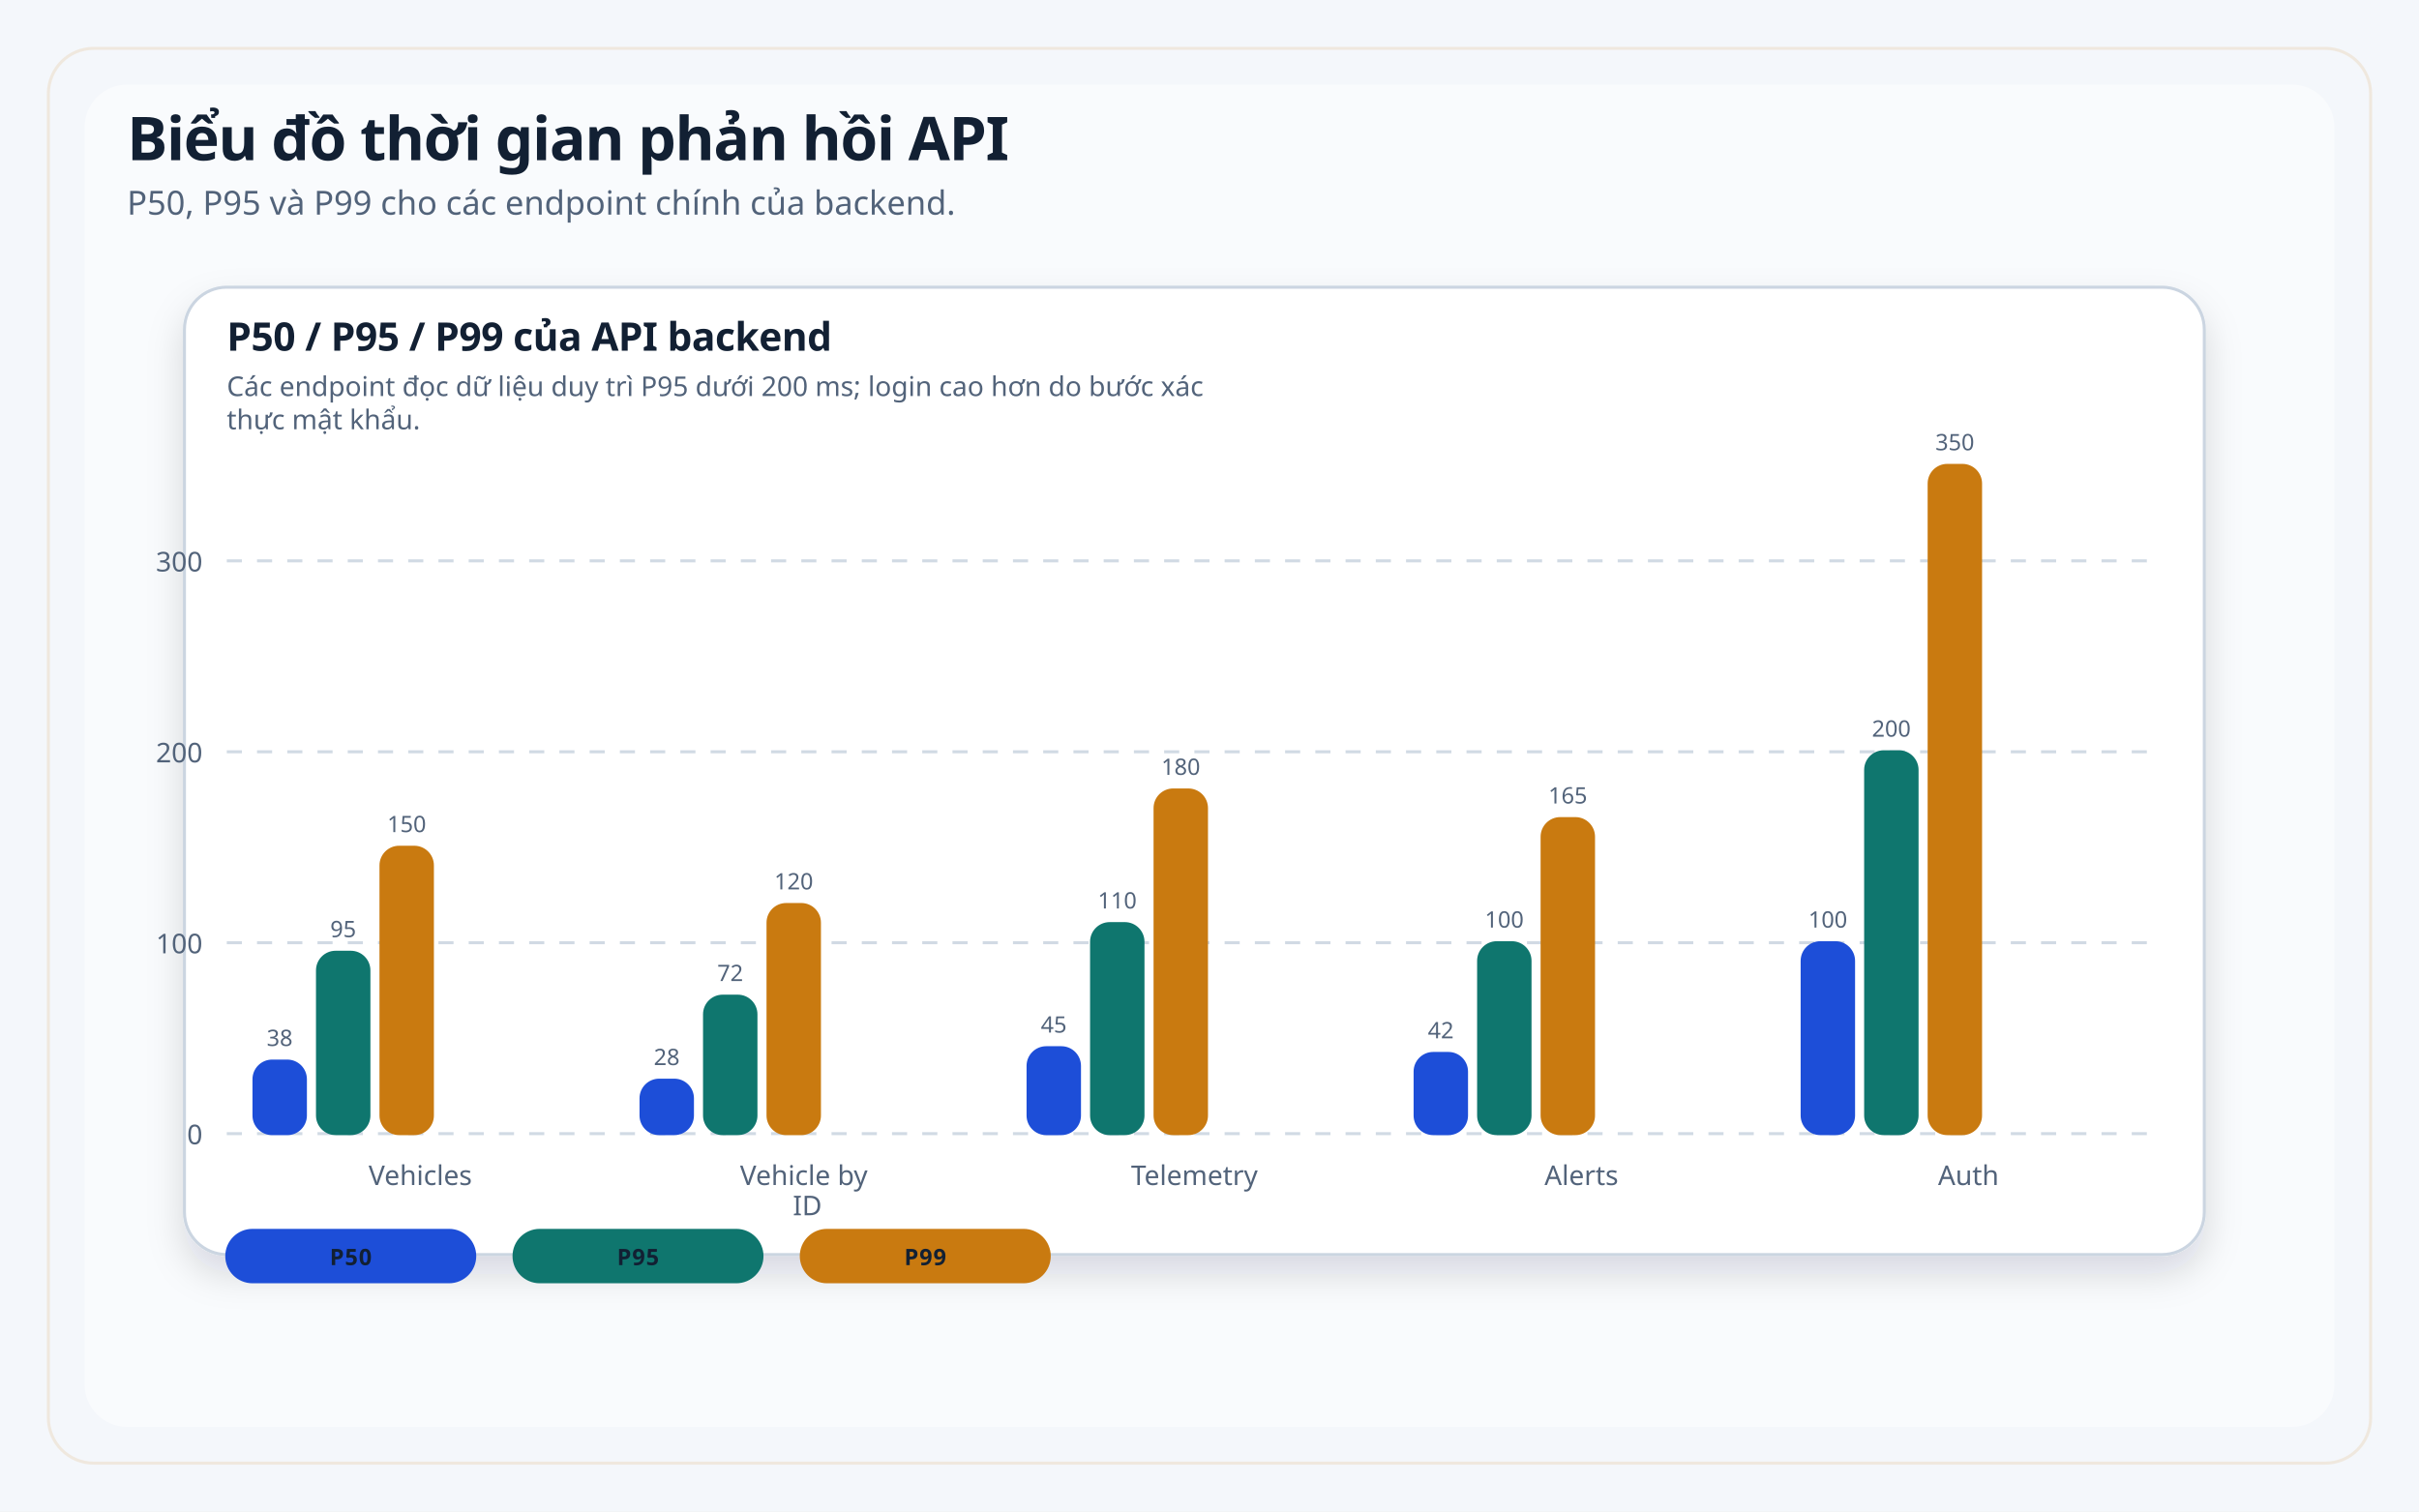
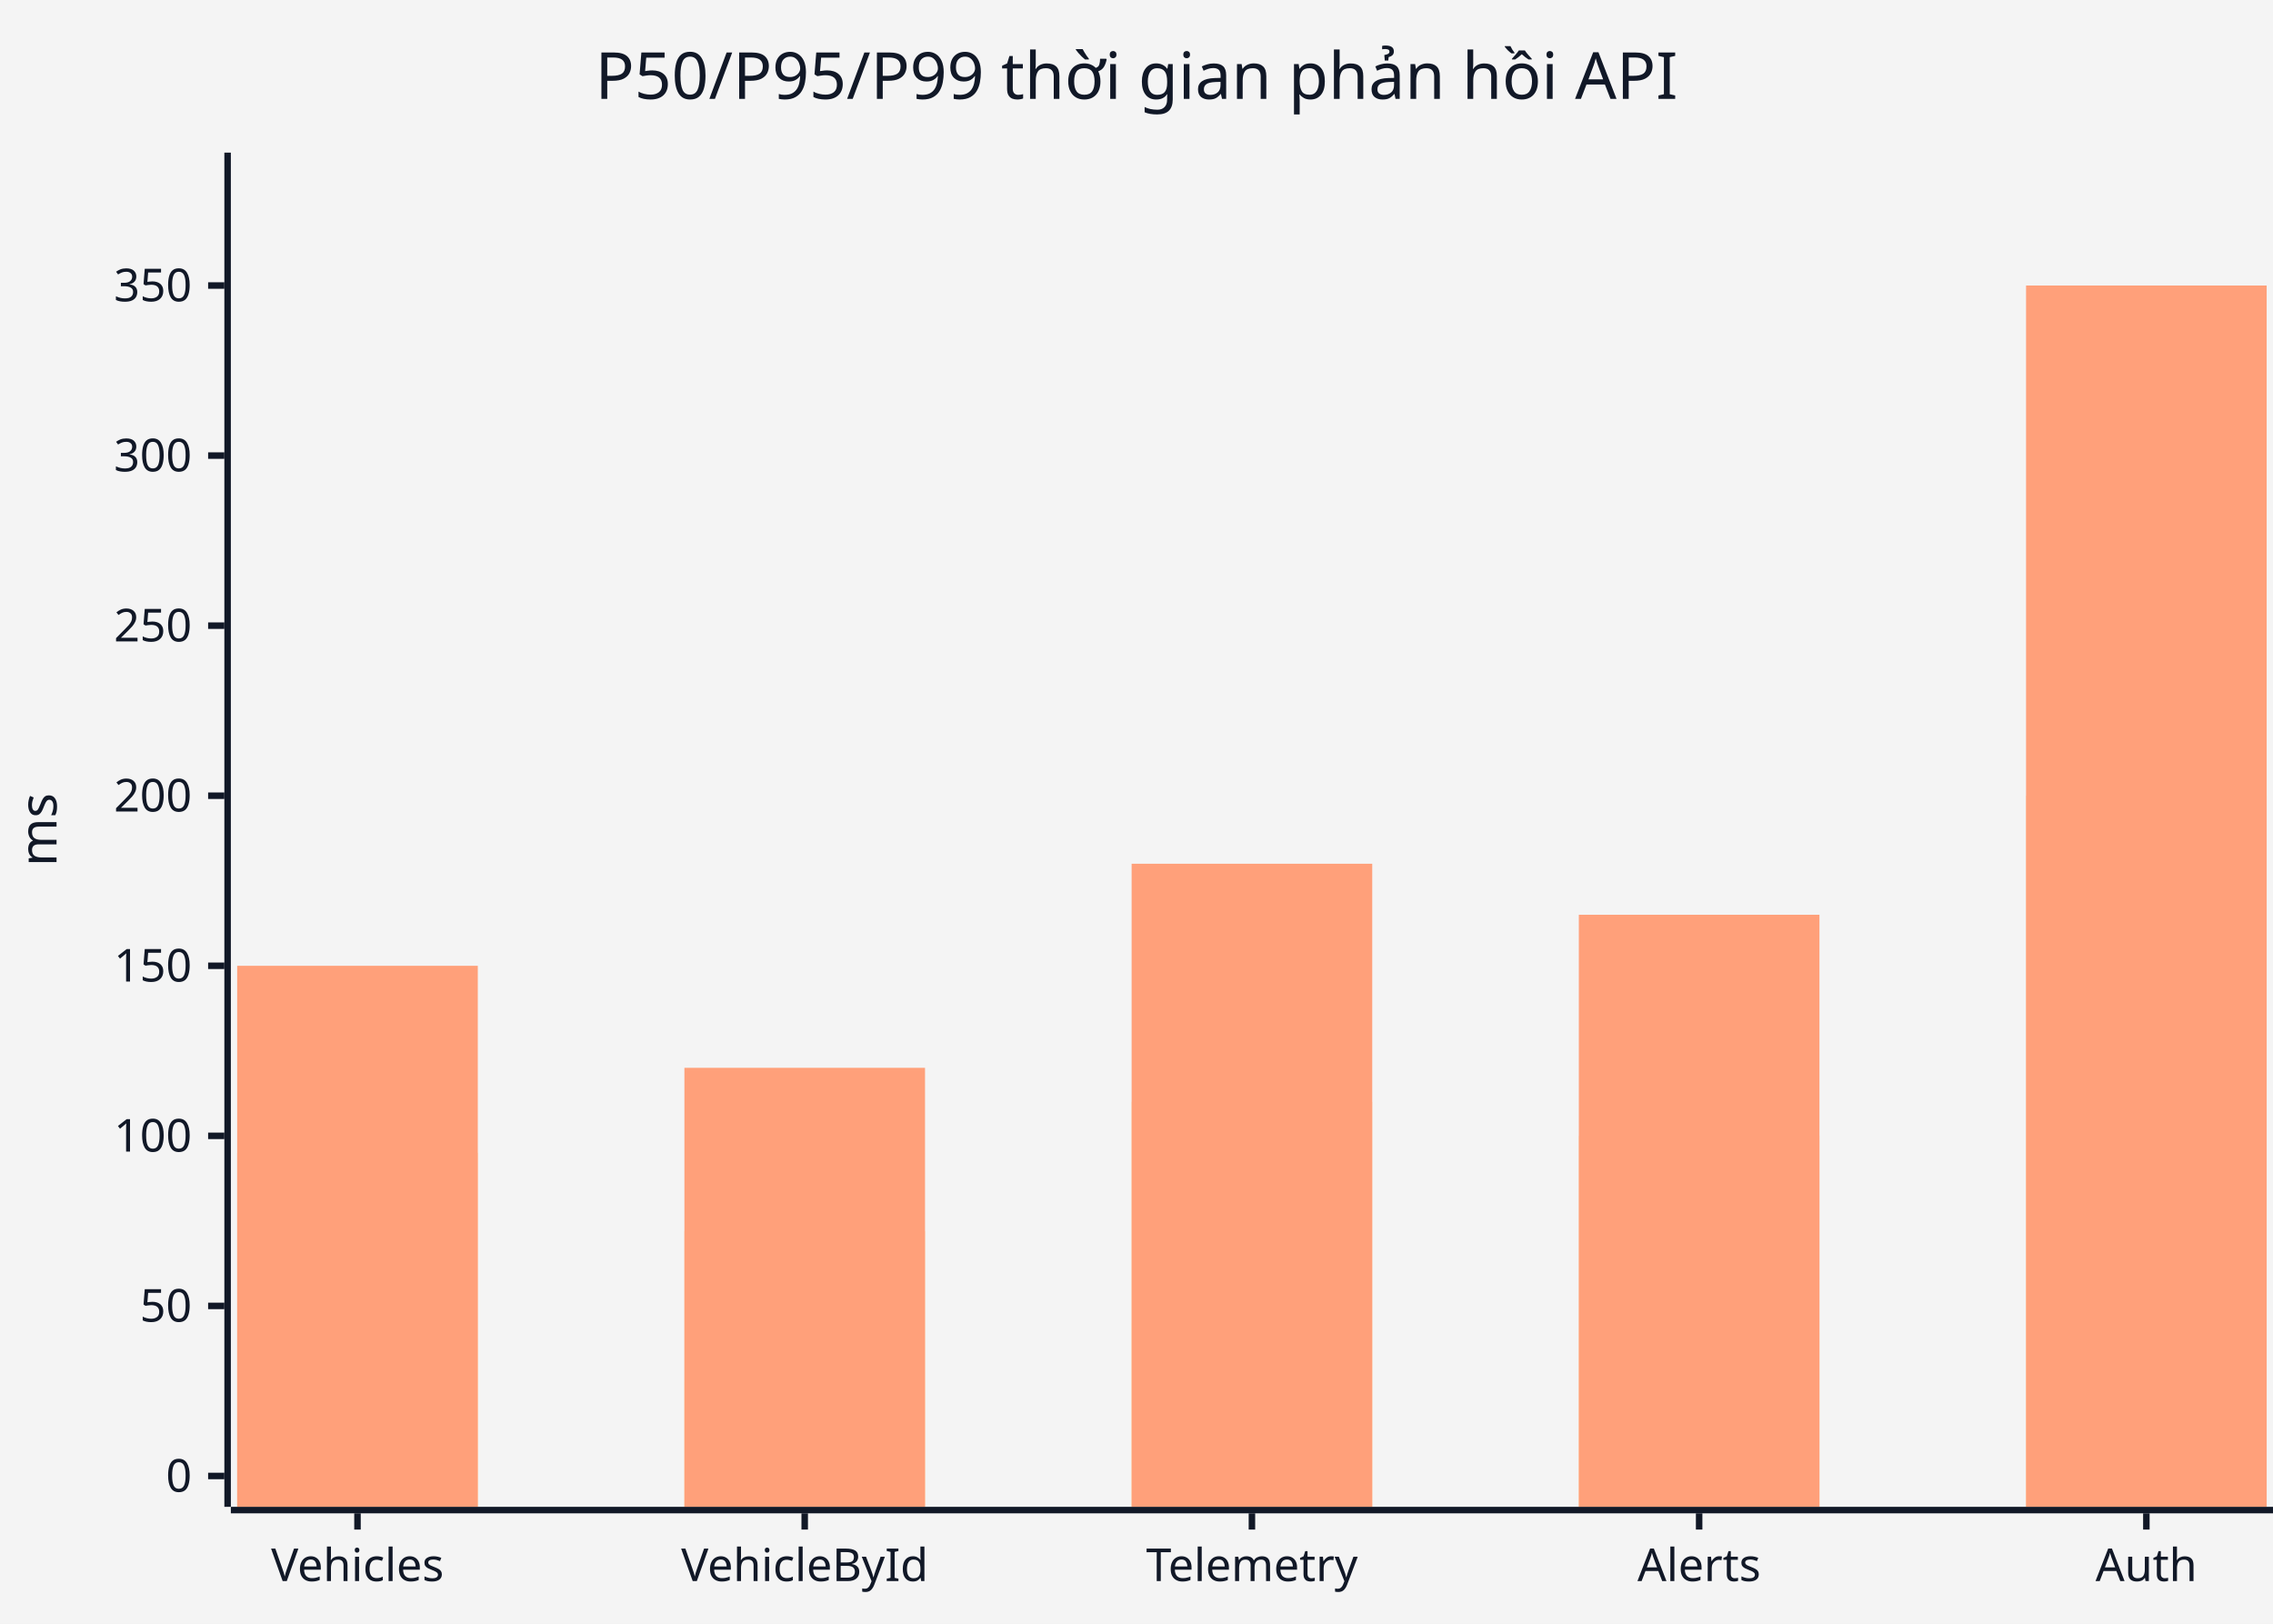
- <svg xmlns="http://www.w3.org/2000/svg" viewBox="0 0 1600 1000" width="1600" height="1000">
-   <defs>
-     <filter id="shadow" x="-20%" y="-20%" width="140%" height="140%">
-       <feDropShadow dx="0" dy="12" stdDeviation="12" flood-color="rgba(18, 32, 51, 0.14)" />
-     </filter>
-     <marker id="arrow" markerWidth="12" markerHeight="12" refX="10" refY="6" orient="auto">
-       <path d="M1,1 L11,6 L1,11 Z" fill="#c97a10" />
-     </marker>
-     <marker id="arrow-slate" markerWidth="12" markerHeight="12" refX="10" refY="6" orient="auto">
-       <path d="M1,1 L11,6 L1,11 Z" fill="#64748b" />
-     </marker>
-   </defs>
-   <style>
-     text {
-       fill: #122033;
-       font-family: "Segoe UI", "Noto Sans", Arial, sans-serif;
-     }
-     .title { font-size: 40px; font-weight: 750; letter-spacing: -0.02em; }
-     .subtitle { font-size: 22px; fill: #52637a; }
-     .section-title { font-size: 24px; font-weight: 700; }
-     .card-title { font-size: 26px; font-weight: 700; letter-spacing: -0.01em; }
-     .body { font-size: 20px; }
-     .small { font-size: 18px; fill: #52637a; }
-     .tiny { font-size: 15px; fill: #52637a; }
-     .chip { font-size: 15px; font-weight: 700; letter-spacing: 0.04em; text-transform: uppercase; }
-     .metric { font-size: 42px; font-weight: 760; }
-     .mono { font-family: "Consolas", "Courier New", monospace; font-size: 18px; }
-     .sidebar { fill: #f8fafc; font-size: 18px; font-weight: 600; }
-   </style>
-   <rect width="100%" height="100%" fill="#f4f7fb" />
-   <rect x="32" y="32" width="1536" height="936" rx="30" fill="none" stroke="rgba(201, 122, 16, 0.12)" stroke-width="2" />
-   <rect x="56" y="56" width="1488" height="888" rx="28" fill="rgba(255, 255, 255, 0.45)" stroke="none" />
-   <text x="84" y="106" class="title">Biểu đồ thời gian phản hồi API</text>
-   <text x="84" y="142" class="subtitle">P50, P95 và P99 cho các endpoint chính của backend.</text>
-   <rect x="122" y="190" width="1336" height="640" rx="28" fill="#ffffff" stroke="#cbd5e1" stroke-width="2" filter="url(#shadow)" />
-   <text x="150" y="232" class="card-title" text-anchor="start" fill="#122033">
-     <tspan x="150" dy="0">P50 / P95 / P99 của API backend</tspan>
-   </text>
-   <text x="150" y="262" class="small" text-anchor="start" fill="#122033">
-     <tspan x="150" dy="0">Các endpoint đọc dữ liệu duy trì P95 dưới 200 ms; login cao hơn do bước xác</tspan>
-     <tspan x="150" dy="22">thực mật khẩu.</tspan>
-   </text>
-   <line x1="150" y1="750" x2="1430" y2="750" stroke="rgba(203, 213, 225, 0.88)" stroke-width="2" stroke-dasharray="10 10" />
-   <text x="134" y="757" class="small" text-anchor="end" fill="#122033">
-     <tspan x="134" dy="0">0</tspan>
-   </text>
-   <line x1="150" y1="623.684" x2="1430" y2="623.684" stroke="rgba(203, 213, 225, 0.88)" stroke-width="2" stroke-dasharray="10 10" />
-   <text x="134" y="630.684" class="small" text-anchor="end" fill="#122033">
-     <tspan x="134" dy="0">100</tspan>
-   </text>
-   <line x1="150" y1="497.368" x2="1430" y2="497.368" stroke="rgba(203, 213, 225, 0.88)" stroke-width="2" stroke-dasharray="10 10" />
-   <text x="134" y="504.368" class="small" text-anchor="end" fill="#122033">
-     <tspan x="134" dy="0">200</tspan>
-   </text>
-   <line x1="150" y1="371.053" x2="1430" y2="371.053" stroke="rgba(203, 213, 225, 0.88)" stroke-width="2" stroke-dasharray="10 10" />
-   <text x="134" y="378.053" class="small" text-anchor="end" fill="#122033">
-     <tspan x="134" dy="0">300</tspan>
-   </text>
-   <text x="278" y="784" class="small" text-anchor="middle" fill="#122033">
-     <tspan x="278" dy="0">Vehicles</tspan>
-   </text>
-   <text x="534" y="784" class="small" text-anchor="middle" fill="#122033">
-     <tspan x="534" dy="0">Vehicle by</tspan>
-     <tspan x="534" dy="20">ID</tspan>
-   </text>
-   <text x="790" y="784" class="small" text-anchor="middle" fill="#122033">
-     <tspan x="790" dy="0">Telemetry</tspan>
-   </text>
-   <text x="1046" y="784" class="small" text-anchor="middle" fill="#122033">
-     <tspan x="1046" dy="0">Alerts</tspan>
-   </text>
-   <text x="1302" y="784" class="small" text-anchor="middle" fill="#122033">
-     <tspan x="1302" dy="0">Auth</tspan>
-   </text>
-   <rect x="168" y="702" width="34" height="48" rx="12" fill="#1d4ed8" stroke="#1d4ed8" stroke-width="2" />
-   <text x="185" y="692" class="tiny" text-anchor="middle">38</text>
-   <rect x="424" y="714.632" width="34" height="35.368" rx="12" fill="#1d4ed8" stroke="#1d4ed8" stroke-width="2" />
-   <text x="441" y="704.632" class="tiny" text-anchor="middle">28</text>
-   <rect x="680" y="693.158" width="34" height="56.842" rx="12" fill="#1d4ed8" stroke="#1d4ed8" stroke-width="2" />
-   <text x="697" y="683.158" class="tiny" text-anchor="middle">45</text>
-   <rect x="936" y="696.947" width="34" height="53.053" rx="12" fill="#1d4ed8" stroke="#1d4ed8" stroke-width="2" />
-   <text x="953" y="686.947" class="tiny" text-anchor="middle">42</text>
-   <rect x="1192" y="623.684" width="34" height="126.316" rx="12" fill="#1d4ed8" stroke="#1d4ed8" stroke-width="2" />
-   <text x="1209" y="613.684" class="tiny" text-anchor="middle">100</text>
-   <rect x="210" y="630" width="34" height="120" rx="12" fill="#0f766e" stroke="#0f766e" stroke-width="2" />
-   <text x="227" y="620" class="tiny" text-anchor="middle">95</text>
-   <rect x="466" y="659.053" width="34" height="90.947" rx="12" fill="#0f766e" stroke="#0f766e" stroke-width="2" />
-   <text x="483" y="649.053" class="tiny" text-anchor="middle">72</text>
-   <rect x="722" y="611.053" width="34" height="138.947" rx="12" fill="#0f766e" stroke="#0f766e" stroke-width="2" />
-   <text x="739" y="601.053" class="tiny" text-anchor="middle">110</text>
-   <rect x="978" y="623.684" width="34" height="126.316" rx="12" fill="#0f766e" stroke="#0f766e" stroke-width="2" />
-   <text x="995" y="613.684" class="tiny" text-anchor="middle">100</text>
-   <rect x="1234" y="497.368" width="34" height="252.632" rx="12" fill="#0f766e" stroke="#0f766e" stroke-width="2" />
-   <text x="1251" y="487.368" class="tiny" text-anchor="middle">200</text>
-   <rect x="252" y="560.526" width="34" height="189.474" rx="12" fill="#c97a10" stroke="#c97a10" stroke-width="2" />
-   <text x="269" y="550.526" class="tiny" text-anchor="middle">150</text>
-   <rect x="508" y="598.421" width="34" height="151.579" rx="12" fill="#c97a10" stroke="#c97a10" stroke-width="2" />
-   <text x="525" y="588.421" class="tiny" text-anchor="middle">120</text>
-   <rect x="764" y="522.632" width="34" height="227.368" rx="12" fill="#c97a10" stroke="#c97a10" stroke-width="2" />
-   <text x="781" y="512.632" class="tiny" text-anchor="middle">180</text>
-   <rect x="1020" y="541.579" width="34" height="208.421" rx="12" fill="#c97a10" stroke="#c97a10" stroke-width="2" />
-   <text x="1037" y="531.579" class="tiny" text-anchor="middle">165</text>
-   <rect x="1276" y="307.895" width="34" height="442.105" rx="12" fill="#c97a10" stroke="#c97a10" stroke-width="2" />
-   <text x="1293" y="297.895" class="tiny" text-anchor="middle">350</text>
-   <rect x="150" y="814" width="164" height="34" rx="17" fill="#1d4ed8" stroke="#1d4ed8" stroke-width="2" />
-   <text x="232" y="837" class="chip" text-anchor="middle" fill="#fff">P50</text>
-   <rect x="340" y="814" width="164" height="34" rx="17" fill="#0f766e" stroke="#0f766e" stroke-width="2" />
-   <text x="422" y="837" class="chip" text-anchor="middle" fill="#fff">P95</text>
-   <rect x="530" y="814" width="164" height="34" rx="17" fill="#c97a10" stroke="#c97a10" stroke-width="2" />
-   <text x="612" y="837" class="chip" text-anchor="middle" fill="#fff">P99</text>
+ <svg xmlns="http://www.w3.org/2000/svg" id="my-svg" width="100%" style="max-width: 700px; background-color: white;" viewBox="0 0 700 500" role="graphics-document document" aria-roledescription="xychart">
+   <style>#my-svg{font-family:Noto Sans,Segoe UI,Arial,sans-serif;font-size:18px;fill:#111827;}@keyframes edge-animation-frame{from{stroke-dashoffset:0;}}@keyframes dash{to{stroke-dashoffset:0;}}#my-svg .edge-animation-slow{stroke-dasharray:9,5!important;stroke-dashoffset:900;animation:dash 50s linear infinite;stroke-linecap:round;}#my-svg .edge-animation-fast{stroke-dasharray:9,5!important;stroke-dashoffset:900;animation:dash 20s linear infinite;stroke-linecap:round;}#my-svg .error-icon{fill:#eef2ff;}#my-svg .error-text{fill:#110d00;stroke:#110d00;}#my-svg .edge-thickness-normal{stroke-width:1px;}#my-svg .edge-thickness-thick{stroke-width:3.5px;}#my-svg .edge-pattern-solid{stroke-dasharray:0;}#my-svg .edge-thickness-invisible{stroke-width:0;fill:none;}#my-svg .edge-pattern-dashed{stroke-dasharray:3;}#my-svg .edge-pattern-dotted{stroke-dasharray:2;}#my-svg .marker{fill:#1f2937;stroke:#1f2937;}#my-svg .marker.cross{stroke:#1f2937;}#my-svg svg{font-family:Noto Sans,Segoe UI,Arial,sans-serif;font-size:18px;}#my-svg p{margin:0;}#my-svg :root{--mermaid-font-family:Noto Sans,Segoe UI,Arial,sans-serif;}</style>
+   <g />
+   <g class="main">
+     <rect width="700" height="500" class="background" fill="#f4f4f4" />
+     <g class="chart-title">
+       <text x="0" y="0" fill="#111827" font-size="20" dominant-baseline="middle" text-anchor="middle" transform="translate(350, 23.5) rotate(0)">P50/P95/P99 thời gian phản hồi API</text>
+     </g>
+     <g class="plot">
+       <g class="bar-plot-0">
+         <rect x="73.044" y="414.7" width="74.1" height="49.3" fill="#FFF4DD" stroke="#FFF4DD" stroke-width="0" />
+         <rect x="210.77" y="425.174" width="74.1" height="38.826" fill="#FFF4DD" stroke="#FFF4DD" stroke-width="0" />
+         <rect x="348.497" y="407.368" width="74.1" height="56.632" fill="#FFF4DD" stroke="#FFF4DD" stroke-width="0" />
+         <rect x="486.223" y="410.511" width="74.1" height="53.489" fill="#FFF4DD" stroke="#FFF4DD" stroke-width="0" />
+         <rect x="623.95" y="349.763" width="74.1" height="114.237" fill="#FFF4DD" stroke="#FFF4DD" stroke-width="0" />
+       </g>
+       <g class="bar-plot-1">
+         <rect x="73.044" y="355" width="74.1" height="109" fill="#FFD8B1" stroke="#FFD8B1" stroke-width="0" />
+         <rect x="210.77" y="379.089" width="74.1" height="84.911" fill="#FFD8B1" stroke="#FFD8B1" stroke-width="0" />
+         <rect x="348.497" y="339.289" width="74.1" height="124.711" fill="#FFD8B1" stroke="#FFD8B1" stroke-width="0" />
+         <rect x="486.223" y="349.763" width="74.1" height="114.237" fill="#FFD8B1" stroke="#FFD8B1" stroke-width="0" />
+         <rect x="623.95" y="245.026" width="74.1" height="218.974" fill="#FFD8B1" stroke="#FFD8B1" stroke-width="0" />
+       </g>
+       <g class="bar-plot-2">
+         <rect x="73.044" y="297.395" width="74.1" height="166.605" fill="#FFA07A" stroke="#FFA07A" stroke-width="0" />
+         <rect x="210.77" y="328.816" width="74.1" height="135.184" fill="#FFA07A" stroke="#FFA07A" stroke-width="0" />
+         <rect x="348.497" y="265.974" width="74.1" height="198.026" fill="#FFA07A" stroke="#FFA07A" stroke-width="0" />
+         <rect x="486.223" y="281.684" width="74.1" height="182.316" fill="#FFA07A" stroke="#FFA07A" stroke-width="0" />
+         <rect x="623.95" y="87.921" width="74.1" height="376.079" fill="#FFA07A" stroke="#FFA07A" stroke-width="0" />
+       </g>
+     </g>
+     <g class="bottom-axis">
+       <g class="axis-line">
+         <path d="M 71.094,465 L 700,465" fill="none" stroke="#111827" stroke-width="2" />
+       </g>
+       <g class="label">
+         <text x="0" y="0" fill="#111827" font-size="14" dominant-baseline="text-before-edge" text-anchor="middle" transform="translate(110.0938, 476) rotate(0)">Vehicles</text>
+         <text x="0" y="0" fill="#111827" font-size="14" dominant-baseline="text-before-edge" text-anchor="middle" transform="translate(247.8203, 476) rotate(0)">VehicleById</text>
+         <text x="0" y="0" fill="#111827" font-size="14" dominant-baseline="text-before-edge" text-anchor="middle" transform="translate(385.5469, 476) rotate(0)">Telemetry</text>
+         <text x="0" y="0" fill="#111827" font-size="14" dominant-baseline="text-before-edge" text-anchor="middle" transform="translate(523.2734, 476) rotate(0)">Alerts</text>
+         <text x="0" y="0" fill="#111827" font-size="14" dominant-baseline="text-before-edge" text-anchor="middle" transform="translate(661, 476) rotate(0)">Auth</text>
+       </g>
+       <g class="ticks">
+         <path d="M 110.094,466 L 110.094,471" fill="none" stroke="#111827" stroke-width="2" />
+         <path d="M 247.82,466 L 247.82,471" fill="none" stroke="#111827" stroke-width="2" />
+         <path d="M 385.547,466 L 385.547,471" fill="none" stroke="#111827" stroke-width="2" />
+         <path d="M 523.273,466 L 523.273,471" fill="none" stroke="#111827" stroke-width="2" />
+         <path d="M 661,466 L 661,471" fill="none" stroke="#111827" stroke-width="2" />
+       </g>
+     </g>
+     <g class="left-axis">
+       <g class="axisl-line">
+         <path d="M 70.094,47 L 70.094,464" fill="none" stroke="#111827" stroke-width="2" />
+       </g>
+       <g class="label">
+         <text x="0" y="0" fill="#111827" font-size="14" dominant-baseline="middle" text-anchor="end" transform="translate(59.09375, 87.92105) rotate(0)">350</text>
+         <text x="0" y="0" fill="#111827" font-size="14" dominant-baseline="middle" text-anchor="end" transform="translate(59.09375, 140.2895) rotate(0)">300</text>
+         <text x="0" y="0" fill="#111827" font-size="14" dominant-baseline="middle" text-anchor="end" transform="translate(59.09375, 192.6579) rotate(0)">250</text>
+         <text x="0" y="0" fill="#111827" font-size="14" dominant-baseline="middle" text-anchor="end" transform="translate(59.09375, 245.0263) rotate(0)">200</text>
+         <text x="0" y="0" fill="#111827" font-size="14" dominant-baseline="middle" text-anchor="end" transform="translate(59.09375, 297.3947) rotate(0)">150</text>
+         <text x="0" y="0" fill="#111827" font-size="14" dominant-baseline="middle" text-anchor="end" transform="translate(59.09375, 349.7632) rotate(0)">100</text>
+         <text x="0" y="0" fill="#111827" font-size="14" dominant-baseline="middle" text-anchor="end" transform="translate(59.09375, 402.1316) rotate(0)">50</text>
+         <text x="0" y="0" fill="#111827" font-size="14" dominant-baseline="middle" text-anchor="end" transform="translate(59.09375, 454.5) rotate(0)">0</text>
+       </g>
+       <g class="ticks">
+         <path d="M 69.094,87.921 L 64.094,87.921" fill="none" stroke="#111827" stroke-width="2" />
+         <path d="M 69.094,140.289 L 64.094,140.289" fill="none" stroke="#111827" stroke-width="2" />
+         <path d="M 69.094,192.658 L 64.094,192.658" fill="none" stroke="#111827" stroke-width="2" />
+         <path d="M 69.094,245.026 L 64.094,245.026" fill="none" stroke="#111827" stroke-width="2" />
+         <path d="M 69.094,297.395 L 64.094,297.395" fill="none" stroke="#111827" stroke-width="2" />
+         <path d="M 69.094,349.763 L 64.094,349.763" fill="none" stroke="#111827" stroke-width="2" />
+         <path d="M 69.094,402.132 L 64.094,402.132" fill="none" stroke="#111827" stroke-width="2" />
+         <path d="M 69.094,454.5 L 64.094,454.5" fill="none" stroke="#111827" stroke-width="2" />
+       </g>
+       <g class="title">
+         <text x="0" y="0" fill="#111827" font-size="16" dominant-baseline="text-before-edge" text-anchor="middle" transform="translate(5, 255.5) rotate(270)">ms</text>
+       </g>
+     </g>
+   </g>
+   <g class="mermaid-tmp-group" />
</svg>
